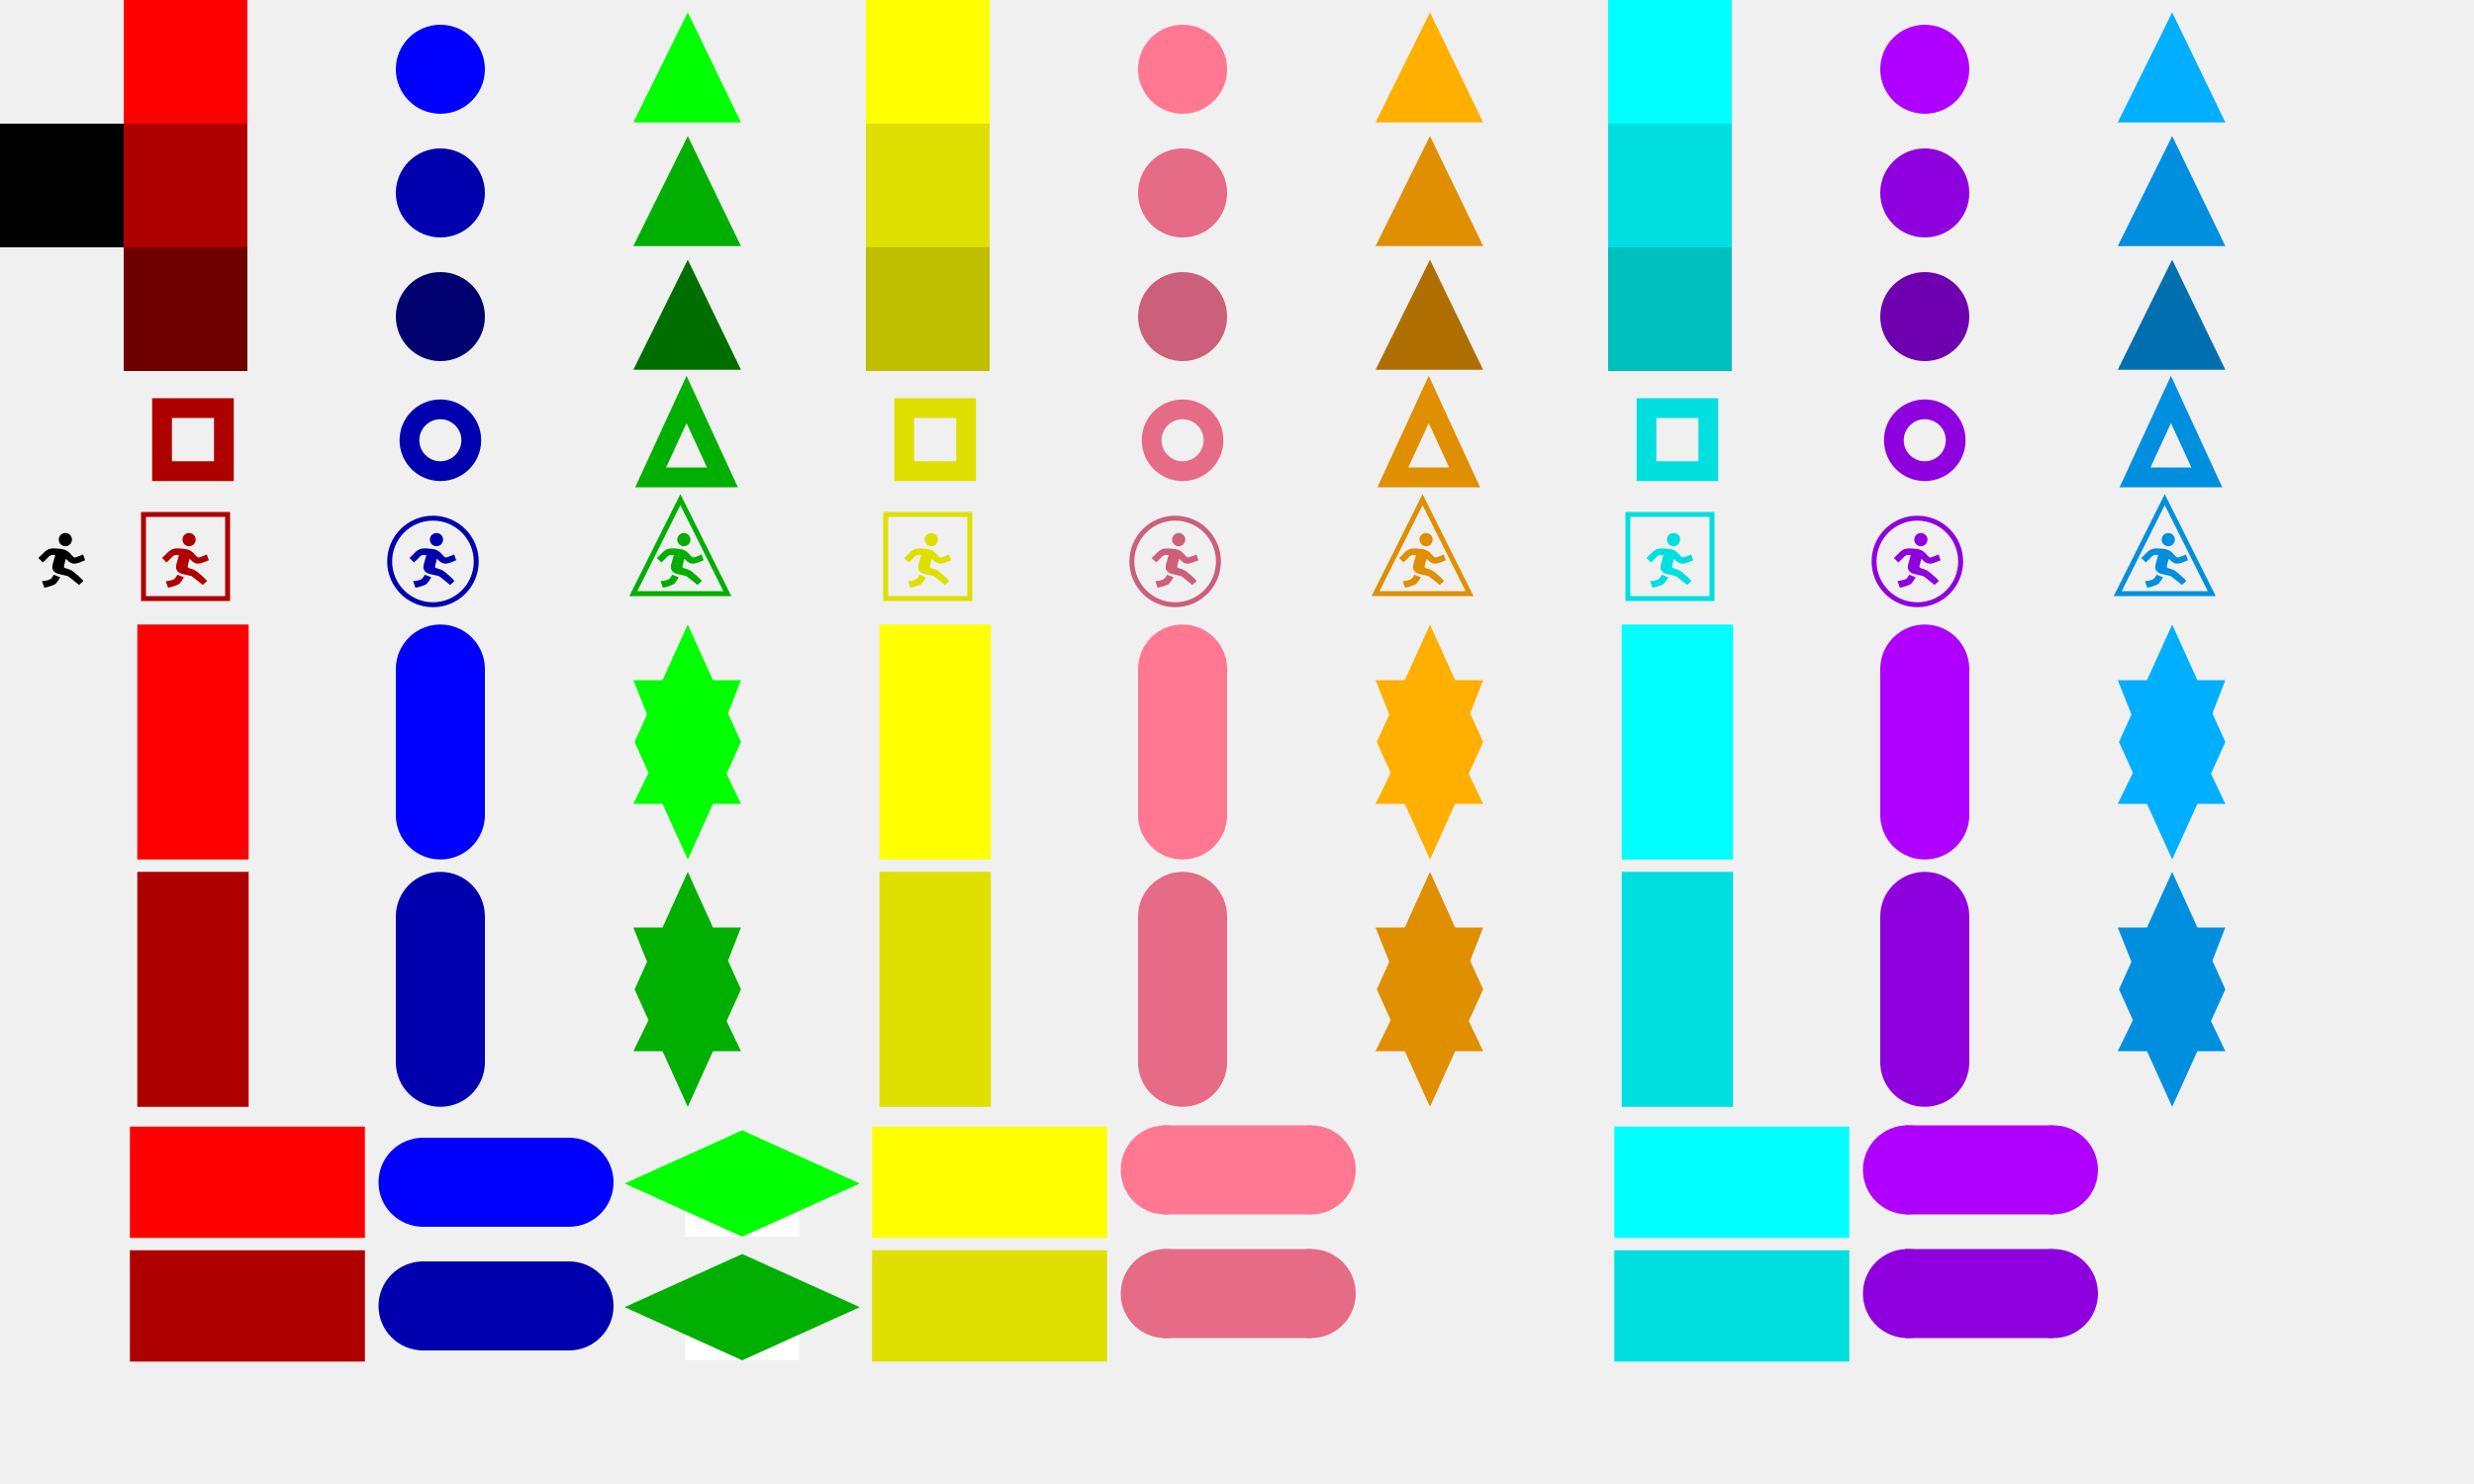
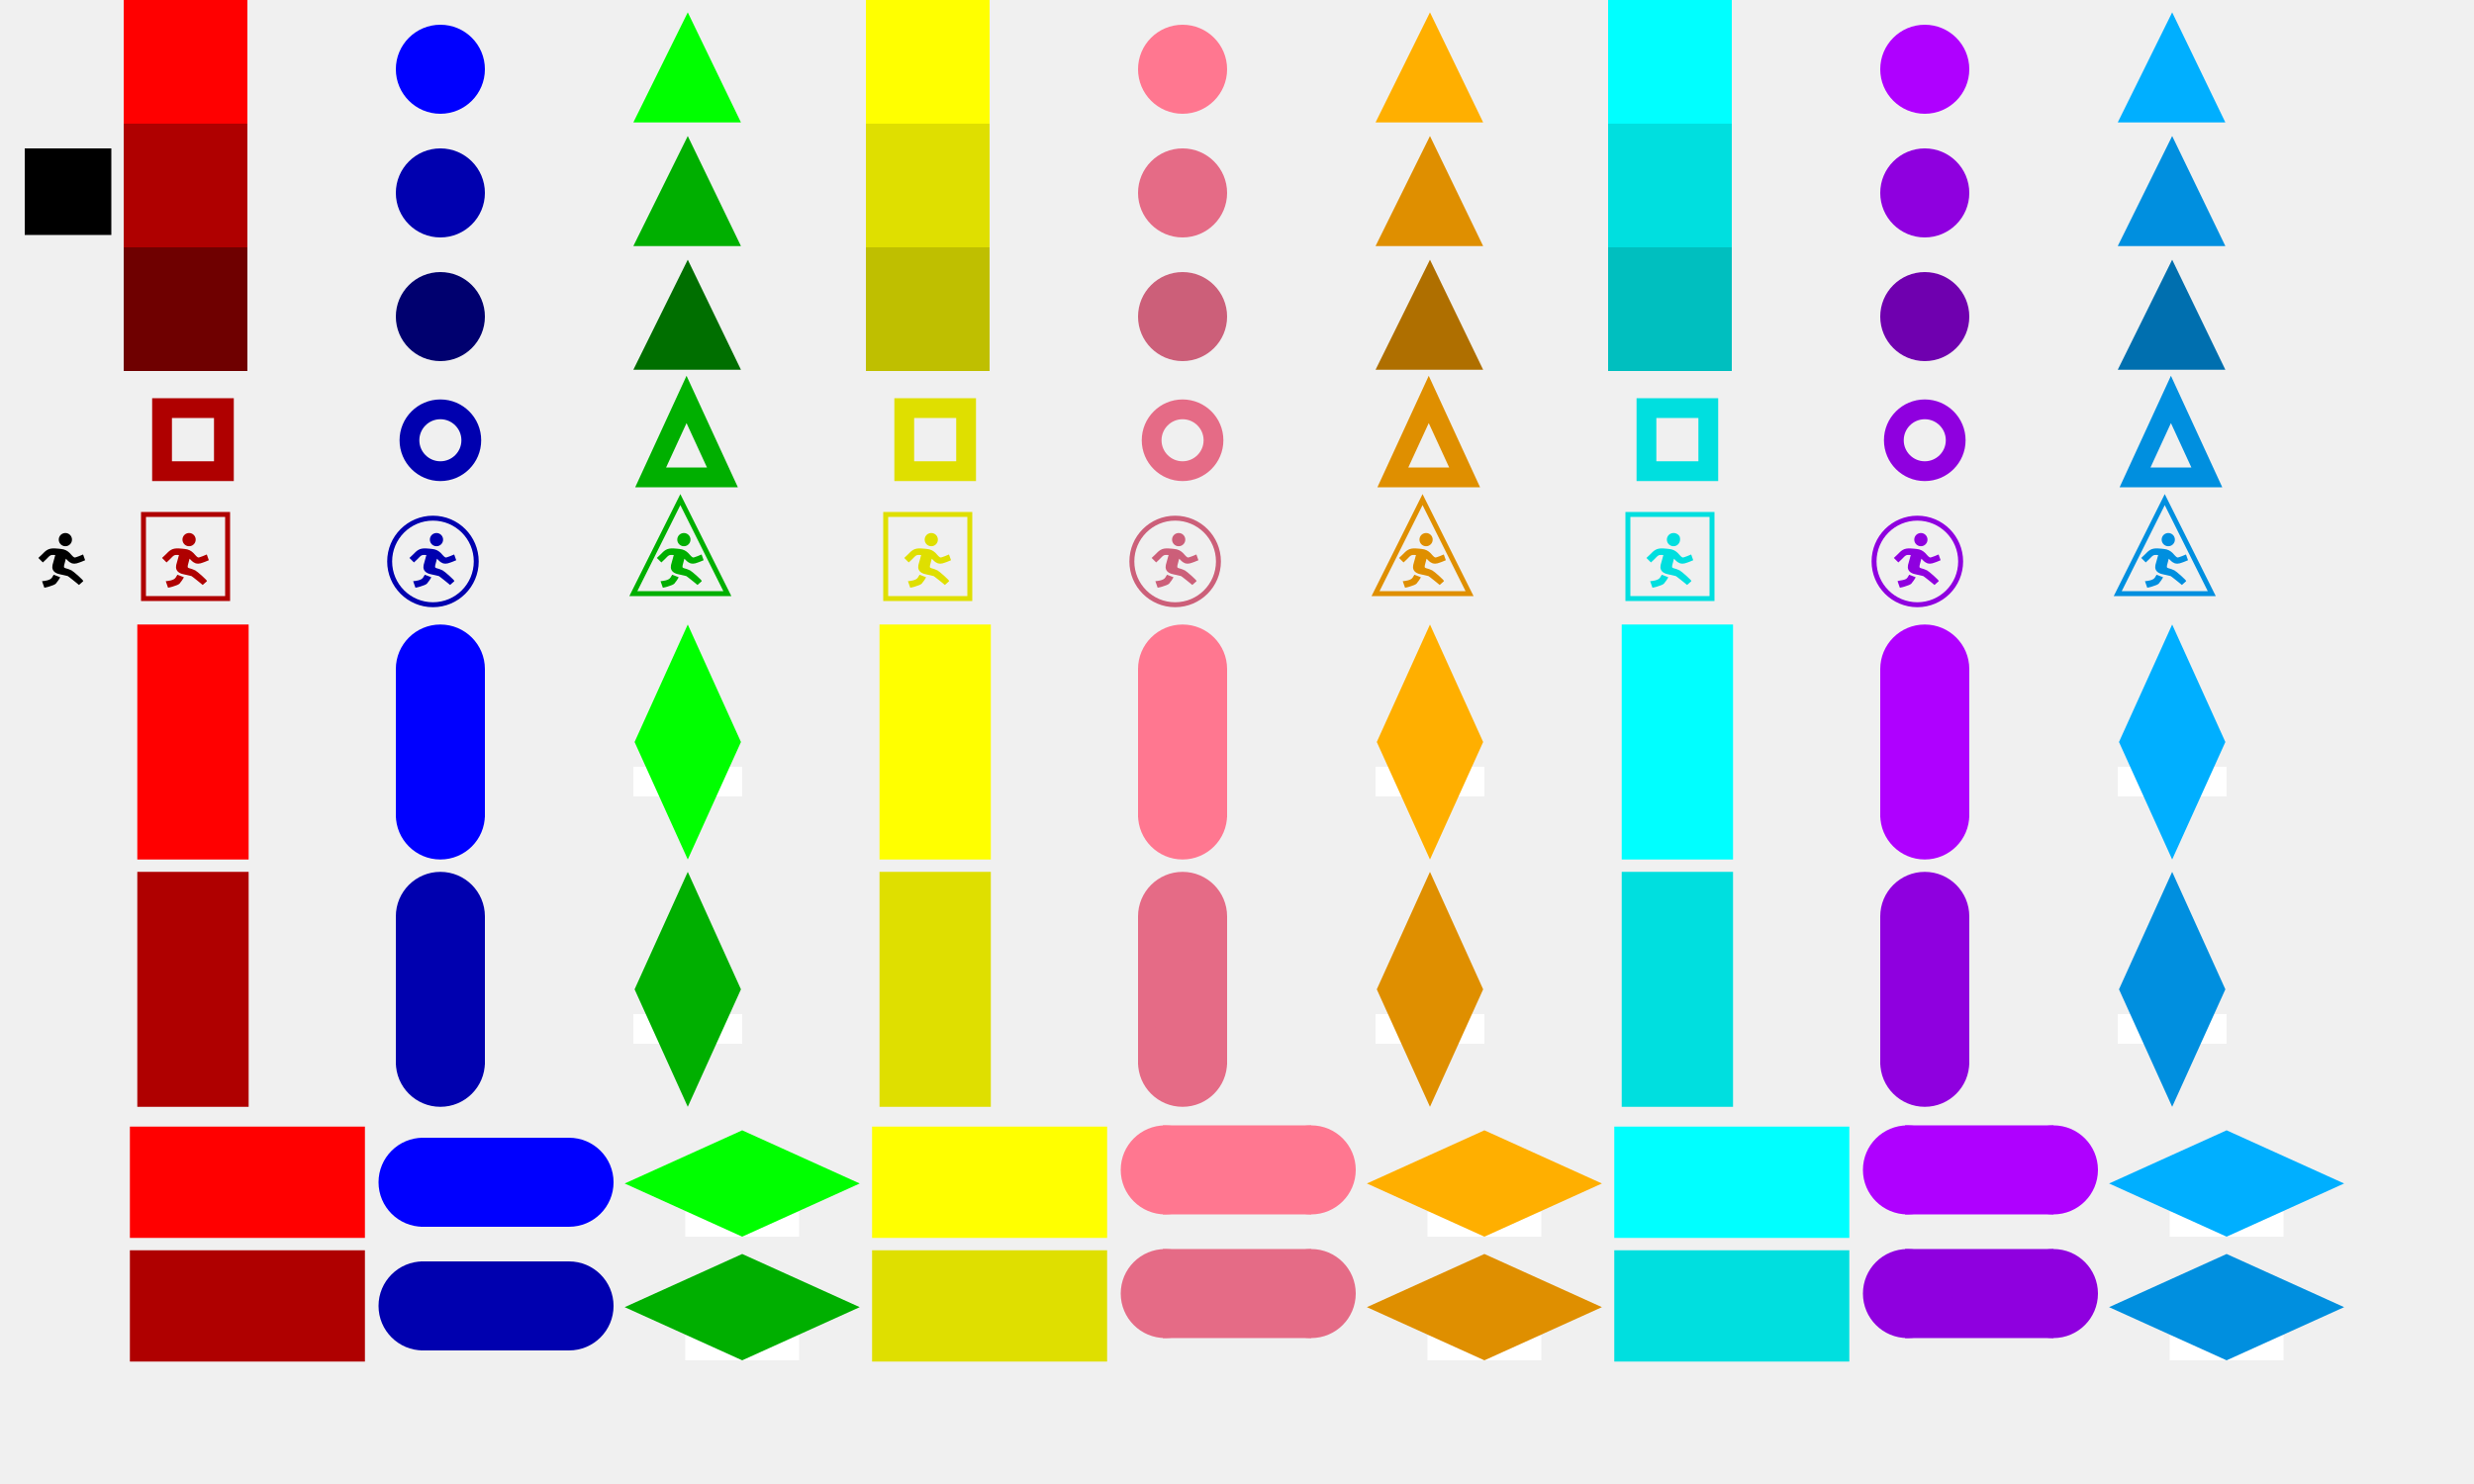
<svg xmlns="http://www.w3.org/2000/svg" viewBox="0 0 2000 1200" width="2000" height="1200">
  <view id="0" viewBox="0 0 100 100" />
  <rect x="0" y="0" width="100" height="100" fill="none" />
  <view id="1" viewBox="0 100 100 100" />
-   <rect x="0" y="100" width="100" height="100" fill="black" />
+   <rect x="0" y="100" width="100" height="100" fill="none" />
+   <rect x="20" y="120" width="70" height="70" fill="black" />
  <view id="4" viewBox="0     400         100          100" />
  <path transform="translate(31 431)" fill="#000000" d="M 2.992 38.959 C 4.709 38.801 9.497 38.39 10.998 36.076 C 11.149 35.842 12.402 33.764 12.402 33.754 L 17.572 35.723 C 17.683 36.288 14.652 40.522 14.101 40.979 C 13.399 41.562 12.726 41.882 12.013 42.152 C 9.619 43.052 7.56 43.78 4.846 44.237 Z M 13.684 17.802 L 11.473 25.808 C 10.948 28.397 11.516 30.589 13.954 32.101 C 15.224 32.89 15.581 32.85 17.035 33.271 L 23.749 34.812 C 24.149 34.902 32.126 41.36 32.875 42.005 L 36.32 38.902 C 36.821 38.452 28.372 30.996 26.899 30.265 C 19.908 26.798 19.613 30.762 22.244 20.758 C 23.58 22.061 24.592 23.515 27.126 24.509 C 30.211 25.297 31.932 24.21 34.499 23.378 L 37.815 22.007 L 36.17 17.359 L 32.854 18.731 C 32.746 18.767 32.472 18.868 31.993 19.033 C 30.805 19.321 29.754 20.077 29.002 19.714 C 26.507 18.508 25.027 13.417 18.061 12.863 C 17.014 12.78 15.066 12.517 13.547 12.474 C 7.898 12.146 5.972 14.263 2.88 17.438 C 1.458 18.814 1.436 18.799 0 20.164 L 3.654 23.8 C 5.101 22.424 5.134 22.432 6.566 21.042 C 7.866 19.8 8.755 18.518 10.091 17.971 C 10.958 17.615 12.078 17.762 13.41 17.788 C 13.504 17.795 13.594 17.798 13.684 17.802 Z M 20.203 0.263 C 23.011 -0.648 26.028 0.889 26.942 3.701 C 27.853 6.509 26.316 9.526 23.504 10.44 C 20.696 11.351 17.68 9.814 16.765 7.002 C 15.854 4.19 17.395 1.174 20.203 0.263 Z" />
  <view id="10" viewBox="100 0 100 100" />
  <rect x="100" y="0" width="100" height="100" fill="#ff0000" />
  <view id="11" viewBox="100 100 100 100" />
  <rect x="100" y="100" width="100" height="100" fill="#af0000  " />
  <view id="12" viewBox="100 200 100 100" />
  <rect x="100" y="200" width="100" height="100" fill="#6f0000" />
  <view id="13" viewBox="100     300         100          100" />
  <rect x="100" y="300" width="100" height="100" fill="none" />
  <rect x="131" y="330" width="50" height="51" fill="none" stroke="#af0000" stroke-width="16" />
  <view id="14" viewBox="100     400         100          100" />
  <rect x="100" y="400" width="100" height="100" fill="none" />
  <rect x="116" y="416" width="68" height="68" fill="none" stroke="#af0000" stroke-width="4" />
  <path transform="translate(131 431)" fill="#af0000" d="M 2.992 38.959 C 4.709 38.801 9.497 38.39 10.998 36.076 C 11.149 35.842 12.402 33.764 12.402 33.754 L 17.572 35.723 C 17.683 36.288 14.652 40.522 14.101 40.979 C 13.399 41.562 12.726 41.882 12.013 42.152 C 9.619 43.052 7.56 43.78 4.846 44.237 Z M 13.684 17.802 L 11.473 25.808 C 10.948 28.397 11.516 30.589 13.954 32.101 C 15.224 32.89 15.581 32.85 17.035 33.271 L 23.749 34.812 C 24.149 34.902 32.126 41.36 32.875 42.005 L 36.32 38.902 C 36.821 38.452 28.372 30.996 26.899 30.265 C 19.908 26.798 19.613 30.762 22.244 20.758 C 23.58 22.061 24.592 23.515 27.126 24.509 C 30.211 25.297 31.932 24.21 34.499 23.378 L 37.815 22.007 L 36.17 17.359 L 32.854 18.731 C 32.746 18.767 32.472 18.868 31.993 19.033 C 30.805 19.321 29.754 20.077 29.002 19.714 C 26.507 18.508 25.027 13.417 18.061 12.863 C 17.014 12.78 15.066 12.517 13.547 12.474 C 7.898 12.146 5.972 14.263 2.88 17.438 C 1.458 18.814 1.436 18.799 0 20.164 L 3.654 23.8 C 5.101 22.424 5.134 22.432 6.566 21.042 C 7.866 19.8 8.755 18.518 10.091 17.971 C 10.958 17.615 12.078 17.762 13.41 17.788 C 13.504 17.795 13.594 17.798 13.684 17.802 Z M 20.203 0.263 C 23.011 -0.648 26.028 0.889 26.942 3.701 C 27.853 6.509 26.316 9.526 23.504 10.44 C 20.696 11.351 17.68 9.814 16.765 7.002 C 15.854 4.19 17.395 1.174 20.203 0.263 Z" />
  <view id="15" viewBox="100 500 100 200" />
  <rect x="100" y="500" width="100" height="200" fill="none" />
  <rect x="111" y="505" width="90" height="190" fill="#ff0000" />
  <view id="16" viewBox="100 700 100 200" />
  <rect x="100" y="700" width="100" height="200" fill="none" />
  <rect x="111" y="705" width="90" height="190" fill="#af0000" />
  <view id="17" viewBox="100 900 200 100" />
  <rect x="100" y="900" width="200" height="100" fill="none" />
  <rect x="105" y="911" width="190" height="90" fill="#ff0000" />
  <view id="18" viewBox="100 1000 200 100" />
  <rect x="100" y="1000" width="200" height="100" fill="none" />
  <rect x="105" y="1011" width="190" height="90" fill="#af0000" />
  <view id="20" viewBox="300 0 100 100" />
  <rect x="300" y="0" width="100" height="100" fill="none" />
  <circle cx="356" cy="56" r="36" fill="#0000ff" />
  <view id="21" viewBox="300 100 100 100" />
  <rect x="300" y="100" width="100" height="100" fill="none" />
  <circle cx="356" cy="156" r="36" fill="#0000af" />
  <view id="22" viewBox="300 200 100 100" />
  <rect x="300" y="300" width="100" height="100" fill="none" />
  <circle cx="356" cy="256" r="36" fill="#00006f" />
  <view id="23" viewBox="300 300 100 100" />
  <rect x="300" y="300" width="100" height="100" fill="none" />
  <circle cx="356" cy="356" r="25" stroke="#0000af" stroke-width="16" fill="none" />
  <view id="24" viewBox="300     400         100          100" />
  <rect x="300" y="400" width="100" height="100" fill="none" />
  <circle cx="350" cy="454" r="35" stroke="#0000af" stroke-width="4" fill="none" />
  <path transform="translate(331 431)" fill="#0000af" d="M 2.992 38.959 C 4.709 38.801 9.497 38.39 10.998 36.076 C 11.149 35.842 12.402 33.764 12.402 33.754 L 17.572 35.723 C 17.683 36.288 14.652 40.522 14.101 40.979 C 13.399 41.562 12.726 41.882 12.013 42.152 C 9.619 43.052 7.56 43.78 4.846 44.237 Z M 13.684 17.802 L 11.473 25.808 C 10.948 28.397 11.516 30.589 13.954 32.101 C 15.224 32.89 15.581 32.85 17.035 33.271 L 23.749 34.812 C 24.149 34.902 32.126 41.36 32.875 42.005 L 36.32 38.902 C 36.821 38.452 28.372 30.996 26.899 30.265 C 19.908 26.798 19.613 30.762 22.244 20.758 C 23.58 22.061 24.592 23.515 27.126 24.509 C 30.211 25.297 31.932 24.21 34.499 23.378 L 37.815 22.007 L 36.17 17.359 L 32.854 18.731 C 32.746 18.767 32.472 18.868 31.993 19.033 C 30.805 19.321 29.754 20.077 29.002 19.714 C 26.507 18.508 25.027 13.417 18.061 12.863 C 17.014 12.78 15.066 12.517 13.547 12.474 C 7.898 12.146 5.972 14.263 2.88 17.438 C 1.458 18.814 1.436 18.799 0 20.164 L 3.654 23.8 C 5.101 22.424 5.134 22.432 6.566 21.042 C 7.866 19.8 8.755 18.518 10.091 17.971 C 10.958 17.615 12.078 17.762 13.41 17.788 C 13.504 17.795 13.594 17.798 13.684 17.802 Z M 20.203 0.263 C 23.011 -0.648 26.028 0.889 26.942 3.701 C 27.853 6.509 26.316 9.526 23.504 10.44 C 20.696 11.351 17.68 9.814 16.765 7.002 C 15.854 4.19 17.395 1.174 20.203 0.263 Z" />
  <view id="25" viewBox="300 500 100 200" />
  <rect x="300" y="500" width="100" height="200" fill="none" />
  <rect x="320" y="541" width="72" height="120" fill="#0000ff" />
  <circle cx="356" cy="541" r="36" fill="#0000ff" />
  <circle cx="356" cy="659" r="36" fill="#0000ff" />
  <view id="26" viewBox="300 700 100 200" />
  <rect x="300" y="700" width="100" height="200" fill="none" />
  <rect x="320" y="741" width="72" height="120" fill="#0000af" />
  <circle cx="356" cy="741" r="36" fill="#0000af" />
  <circle cx="356" cy="859" r="36" fill="#0000af" />
  <view id="27" viewBox="300 900 200 100" />
  <rect x="300" y="900" width="200" height="100" fill="none" />
  <rect x="340" y="920" width="120" height="72" fill="#0000ff" />
  <circle cx="342" cy="956" r="36" fill="#0000ff" />
  <circle cx="460" cy="956" r="36" fill="#0000ff" />
  <view id="28" viewBox="300 1000 200 100" />
  <rect x="300" y="1000" width="200" height="100" fill="none" />
  <rect x="340" y="1020" width="120" height="72" fill="#0000af" />
  <circle cx="342" cy="1056" r="36" fill="#0000af" />
  <circle cx="460" cy="1056" r="36" fill="#0000af" />
  <view id="30" viewBox="500 0 100 100" />
  <rect x="500" y="0" width="100" height="100" fill="none" />
  <polygon points="556,10      599,99    512,99" fill="#00ff00" />
  <view id="31" viewBox="500 100 100 100" />
  <rect x="500" y="100" width="100" height="100" fill="none" />
  <polygon points="556,110      599,199    512,199" fill="#00af00" />
  <view id="32" viewBox="500 200 100 100" />
  <rect x="500" y="200" width="100" height="100" fill="none" />
  <polygon points="556,210      599,299    512,299" fill="#006f00" />
-   <view id="33" viewBox="500     500         100          100" />
-   <rect x="500" y="500" width="100" height="100" fill="none" />
+   <view id="33" viewBox="500     300         100          100" />
+   <rect x="500" y="300" width="100" height="100" fill="none" />
  <polygon points="555,323     584,386    526,386 " stroke="#00af00" stroke-width="16" fill="none" />
  <view id="34" viewBox="500     400         100          100" />
  <rect x="500" y="400" width="100" height="100" fill="none" />
  <polygon points="550,404      588,480    512,480" stroke="#00af00" stroke-width="4" fill="none" />
  <path transform="translate(531 431)" fill="#00af00" d="M 2.992 38.959 C 4.709 38.801 9.497 38.39 10.998 36.076 C 11.149 35.842 12.402 33.764 12.402 33.754 L 17.572 35.723 C 17.683 36.288 14.652 40.522 14.101 40.979 C 13.399 41.562 12.726 41.882 12.013 42.152 C 9.619 43.052 7.56 43.78 4.846 44.237 Z M 13.684 17.802 L 11.473 25.808 C 10.948 28.397 11.516 30.589 13.954 32.101 C 15.224 32.89 15.581 32.85 17.035 33.271 L 23.749 34.812 C 24.149 34.902 32.126 41.36 32.875 42.005 L 36.32 38.902 C 36.821 38.452 28.372 30.996 26.899 30.265 C 19.908 26.798 19.613 30.762 22.244 20.758 C 23.58 22.061 24.592 23.515 27.126 24.509 C 30.211 25.297 31.932 24.21 34.499 23.378 L 37.815 22.007 L 36.17 17.359 L 32.854 18.731 C 32.746 18.767 32.472 18.868 31.993 19.033 C 30.805 19.321 29.754 20.077 29.002 19.714 C 26.507 18.508 25.027 13.417 18.061 12.863 C 17.014 12.78 15.066 12.517 13.547 12.474 C 7.898 12.146 5.972 14.263 2.88 17.438 C 1.458 18.814 1.436 18.799 0 20.164 L 3.654 23.8 C 5.101 22.424 5.134 22.432 6.566 21.042 C 7.866 19.8 8.755 18.518 10.091 17.971 C 10.958 17.615 12.078 17.762 13.41 17.788 C 13.504 17.795 13.594 17.798 13.684 17.802 Z M 20.203 0.263 C 23.011 -0.648 26.028 0.889 26.942 3.701 C 27.853 6.509 26.316 9.526 23.504 10.44 C 20.696 11.351 17.68 9.814 16.765 7.002 C 15.854 4.19 17.395 1.174 20.203 0.263 Z" />
  <view id="35" viewBox="500 500 100 200" />
  <rect x="500" y="500" width="100" height="200" fill="none" />
+   <rect x="512" y="620" width="88" height="24" fill="white" />
  <polygon points="556,505      599,600    513,600" fill="#00ff00" />
  <polygon points="556,695      599,600    513,600" fill="#00ff00" />
-   <polygon points="556,660      599,550    512,550" fill="#00ff00" />
-   <polygon points="556,560      599,650    512,650" fill="#00ff00" />
  <view id="36" viewBox="500 700 100 200" />
  <rect x="500" y="700" width="100" height="200" fill="none" />
+   <rect x="512" y="820" width="88" height="24" fill="white" />
  <polygon points="556,705      599,800    513,800" fill="#00af00" />
  <polygon points="556,895      599,800    513,800" fill="#00af00" />
-   <polygon points="556,860      599,750    512,750" fill="#00af00" />
-   <polygon points="556,760      599,850    512,850" fill="#00af00" />
  <view id="37" viewBox="500 900 200 100" />
  <rect x="500" y="900" width="200" height="100" fill="none" />
  <rect x="554" y="980" width="92" height="20" fill="white" />
  <polygon points="600,1000     600,914     695,957" fill="#00ff00" />
  <polygon points="600,1000     600,914     505,957" fill="#00ff00" />
  <view id="38" viewBox="500 1000 200 100" />
  <rect x="500" y="1000" width="200" height="100" fill="none" />
  <rect x="554" y="1080" width="92" height="20" fill="white" />
  <polygon points="600,1100     600,1014     695,1057" fill="#00af00" />
  <polygon points="600,1100     600,1014     505,1057" fill="#00af00" />
  <view id="40" viewBox="700 0 100 100" />
  <rect x="700" y="0" width="100" height="100" fill="#ffff00" />
  <view id="41" viewBox="700 100 100 100" />
  <rect x="700" y="100" width="100" height="100" fill="#dfdf00" />
  <view id="42" viewBox="700 200 100 100" />
  <rect x="700" y="200" width="100" height="100" fill="#bfbf00" />
  <view id="43" viewBox="700     300         100          100" />
  <rect x="700" y="300" width="100" height="100" fill="none" />
  <rect x="731" y="330" width="50" height="51" fill="none" stroke="#dfdf00" stroke-width="16" />
-   <view id="44" viewBox="700     700         100          100" />
-   <rect x="700" y="700" width="100" height="100" fill="none" />
+   <view id="44" viewBox="700     400         100          100" />
+   <rect x="700" y="400" width="100" height="100" fill="none" />
  <rect x="716" y="416" width="68" height="68" fill="none" stroke="#dfdf00" stroke-width="4" />
  <path transform="translate(731 431)" fill="#dfdf00" d="M 2.992 38.959 C 4.709 38.801 9.497 38.39 10.998 36.076 C 11.149 35.842 12.402 33.764 12.402 33.754 L 17.572 35.723 C 17.683 36.288 14.652 40.522 14.101 40.979 C 13.399 41.562 12.726 41.882 12.013 42.152 C 9.619 43.052 7.56 43.78 4.846 44.237 Z M 13.684 17.802 L 11.473 25.808 C 10.948 28.397 11.516 30.589 13.954 32.101 C 15.224 32.89 15.581 32.85 17.035 33.271 L 23.749 34.812 C 24.149 34.902 32.126 41.36 32.875 42.005 L 36.32 38.902 C 36.821 38.452 28.372 30.996 26.899 30.265 C 19.908 26.798 19.613 30.762 22.244 20.758 C 23.58 22.061 24.592 23.515 27.126 24.509 C 30.211 25.297 31.932 24.21 34.499 23.378 L 37.815 22.007 L 36.17 17.359 L 32.854 18.731 C 32.746 18.767 32.472 18.868 31.993 19.033 C 30.805 19.321 29.754 20.077 29.002 19.714 C 26.507 18.508 25.027 13.417 18.061 12.863 C 17.014 12.78 15.066 12.517 13.547 12.474 C 7.898 12.146 5.972 14.263 2.88 17.438 C 1.458 18.814 1.436 18.799 0 20.164 L 3.654 23.8 C 5.101 22.424 5.134 22.432 6.566 21.042 C 7.866 19.8 8.755 18.518 10.091 17.971 C 10.958 17.615 12.078 17.762 13.41 17.788 C 13.504 17.795 13.594 17.798 13.684 17.802 Z M 20.203 0.263 C 23.011 -0.648 26.028 0.889 26.942 3.701 C 27.853 6.509 26.316 9.526 23.504 10.44 C 20.696 11.351 17.68 9.814 16.765 7.002 C 15.854 4.19 17.395 1.174 20.203 0.263 Z" />
  <view id="45" viewBox="700 500 100 200" />
  <rect x="700" y="500" width="100" height="200" fill="none" />
  <rect x="711" y="505" width="90" height="190" fill="#ffff00" />
  <view id="46" viewBox="700 700 100 200" />
  <rect x="700" y="700" width="100" height="200" fill="none" />
  <rect x="711" y="705" width="90" height="190" fill="#dfdf00" />
  <view id="47" viewBox="700 900 200 100" />
  <rect x="700" y="900" width="200" height="100" fill="none" />
  <rect x="705" y="911" width="190" height="90" fill="#ffff00" />
  <view id="48" viewBox="700 1000 200 100" />
  <rect x="700" y="1000" width="200" height="100" fill="none" />
  <rect x="705" y="1011" width="190" height="90" fill="#dfdf00" />
  <view id="50" viewBox="900 0 100 100" />
  <rect x="900" y="0" width="100" height="100" fill="none" />
  <circle cx="956" cy="56" r="36" fill="#FF7790" />
  <view id="51" viewBox="900 100 100 100" />
  <rect x="900" y="100" width="100" height="100" fill="none" />
  <circle cx="956" cy="156" r="36" fill="#E56B86" />
  <view id="52" viewBox="900 200 100 100" />
  <rect x="900" y="200" width="100" height="100" fill="none" />
  <circle cx="956" cy="256" r="36" fill="#CC5F79" />
  <view id="53" viewBox="900 300 100 100" />
  <rect x="900" y="300" width="100" height="100" fill="none" />
  <circle cx="956" cy="356" r="25" stroke="#E56B86" stroke-width="16" fill="none" />
  <view id="54" viewBox="900     400         100          100" />
  <rect x="900" y="400" width="100" height="100" fill="none" />
  <circle cx="950" cy="454" r="35" stroke="#CC5F79" stroke-width="4" fill="none" />
  <path transform="translate(931 431)" fill="#CC5F79" d="M 2.992 38.959 C 4.709 38.801 9.497 38.39 10.998 36.076 C 11.149 35.842 12.402 33.764 12.402 33.754 L 17.572 35.723 C 17.683 36.288 14.652 40.522 14.101 40.979 C 13.399 41.562 12.726 41.882 12.013 42.152 C 9.619 43.052 7.56 43.78 4.846 44.237 Z M 13.684 17.802 L 11.473 25.808 C 10.948 28.397 11.516 30.589 13.954 32.101 C 15.224 32.89 15.581 32.85 17.035 33.271 L 23.749 34.812 C 24.149 34.902 32.126 41.36 32.875 42.005 L 36.32 38.902 C 36.821 38.452 28.372 30.996 26.899 30.265 C 19.908 26.798 19.613 30.762 22.244 20.758 C 23.58 22.061 24.592 23.515 27.126 24.509 C 30.211 25.297 31.932 24.21 34.499 23.378 L 37.815 22.007 L 36.17 17.359 L 32.854 18.731 C 32.746 18.767 32.472 18.868 31.993 19.033 C 30.805 19.321 29.754 20.077 29.002 19.714 C 26.507 18.508 25.027 13.417 18.061 12.863 C 17.014 12.78 15.066 12.517 13.547 12.474 C 7.898 12.146 5.972 14.263 2.88 17.438 C 1.458 18.814 1.436 18.799 0 20.164 L 3.654 23.8 C 5.101 22.424 5.134 22.432 6.566 21.042 C 7.866 19.8 8.755 18.518 10.091 17.971 C 10.958 17.615 12.078 17.762 13.41 17.788 C 13.504 17.795 13.594 17.798 13.684 17.802 Z M 20.203 0.263 C 23.011 -0.648 26.028 0.889 26.942 3.701 C 27.853 6.509 26.316 9.526 23.504 10.44 C 20.696 11.351 17.68 9.814 16.765 7.002 C 15.854 4.19 17.395 1.174 20.203 0.263 Z" />
  <view id="55" viewBox="900 900 100 200" />
  <rect x="900" y="900" width="100" height="200" fill="none" />
  <rect x="920" y="541" width="72" height="120" fill="#FF7790" />
  <circle cx="956" cy="541" r="36" fill="#FF7790" />
  <circle cx="956" cy="659" r="36" fill="#FF7790" />
  <view id="56" viewBox="900 700 100 200" />
  <rect x="900" y="700" width="100" height="200" fill="none" />
  <rect x="920" y="741" width="72" height="120" fill="#E56B86" />
  <circle cx="956" cy="741" r="36" fill="#E56B86" />
  <circle cx="956" cy="859" r="36" fill="#E56B86" />
  <view id="57" viewBox="900 900 200 100" />
  <rect x="900" y="900" width="200" height="100" fill="none" />
  <rect x="940" y="910" width="120" height="72" fill="#FF7790" />
  <circle cx="942" cy="946" r="36" fill="#FF7790" />
  <circle cx="1060" cy="946" r="36" fill="#FF7790" />
  <view id="58" viewBox="900 1000 200 100" />
  <rect x="900" y="1000" width="200" height="100" fill="none" />
  <rect x="940" y="1010" width="120" height="72" fill="#E56B86" />
  <circle cx="942" cy="1046" r="36" fill="#E56B86" />
  <circle cx="1060" cy="1046" r="36" fill="#E56B86" />
  <view id="60" viewBox="1100 0 100 100" />
  <rect x="1100" y="0" width="100" height="100" fill="none" />
  <polygon points="1156,10      1199,99    1112,99" fill="#ffaf00" />
  <view id="61" viewBox="1100 100 100 100" />
  <rect x="1100" y="100" width="100" height="100" fill="none" />
  <polygon points="1156,110      1199,199    1112,199" fill="#df8f00" />
  <iew id="62" viewBox="1100 200 100 100" />
  <rect x="1100" y="200" width="100" height="100" fill="none" />
  <polygon points="1156,210      1199,299    1112,299" fill="#af6f00" />
  <view id="63" viewBox="1100     300         100          100" />
  <rect x="1100" y="300" width="100" height="100" fill="none" />
  <polygon points="1155,323     1184,386    1126,386 " stroke="#df8f00" stroke-width="16" fill="none" />
  <view id="64" viewBox="1100     400         100          100" />
  <rect x="1100" y="400" width="100" height="100" fill="none" />
  <polygon points="1150,404      1188,480    1112,480" stroke="#df8f00" stroke-width="4" fill="none" />
  <path transform="translate(1131 431)" fill="#df8f00" d="M 2.992 38.959 C 4.709 38.801 9.497 38.39 10.998 36.076 C 11.149 35.842 12.402 33.764 12.402 33.754 L 17.572 35.723 C 17.683 36.288 14.652 40.522 14.101 40.979 C 13.399 41.562 12.726 41.882 12.013 42.152 C 9.619 43.052 7.56 43.78 4.846 44.237 Z M 13.684 17.802 L 11.473 25.808 C 10.948 28.397 11.516 30.589 13.954 32.101 C 15.224 32.89 15.581 32.85 17.035 33.271 L 23.749 34.812 C 24.149 34.902 32.126 41.36 32.875 42.005 L 36.32 38.902 C 36.821 38.452 28.372 30.996 26.899 30.265 C 19.908 26.798 19.613 30.762 22.244 20.758 C 23.58 22.061 24.592 23.515 27.126 24.509 C 30.211 25.297 31.932 24.21 34.499 23.378 L 37.815 22.007 L 36.17 17.359 L 32.854 18.731 C 32.746 18.767 32.472 18.868 31.993 19.033 C 30.805 19.321 29.754 20.077 29.002 19.714 C 26.507 18.508 25.027 13.417 18.061 12.863 C 17.014 12.78 15.066 12.517 13.547 12.474 C 7.898 12.146 5.972 14.263 2.88 17.438 C 1.458 18.814 1.436 18.799 0 20.164 L 3.654 23.8 C 5.101 22.424 5.134 22.432 6.566 21.042 C 7.866 19.8 8.755 18.518 10.091 17.971 C 10.958 17.615 12.078 17.762 13.41 17.788 C 13.504 17.795 13.594 17.798 13.684 17.802 Z M 20.203 0.263 C 23.011 -0.648 26.028 0.889 26.942 3.701 C 27.853 6.509 26.316 9.526 23.504 10.44 C 20.696 11.351 17.68 9.814 16.765 7.002 C 15.854 4.19 17.395 1.174 20.203 0.263 Z" />
  <view id="65" viewBox="1100 500 100 200" />
  <rect x="1100" y="500" width="100" height="200" fill="none" />
+   <rect x="1112" y="620" width="88" height="24" fill="white" />
  <polygon points="1156,505      1199,600    1113,600" fill="#ffaf00" />
  <polygon points="1156,695      1199,600    1113,600" fill="#ffaf00" />
-   <polygon points="1156,660      1199,550   1112,550" fill="#ffaf00" />
-   <polygon points="1156,560      1199,650    1112,650" fill="#ffaf00" />
  <view id="66" viewBox="1100 700 100 200" />
  <rect x="1100" y="700" width="100" height="200" fill="none" />
-   <polygon points="1156,705     1199,800    1113,800" fill="#df8f00" />
+   <rect x="1112" y="820" width="88" height="24" fill="white" />
+   <polygon points="1156,705      1199,800    1113,800" fill="#df8f00" />
  <polygon points="1156,895      1199,800    1113,800" fill="#df8f00" />
-   <polygon points="1156,860      1199,750    1112,750" fill="#df8f00" />
-   <polygon points="1156,760      1199,850    1112,850" fill="#df8f00" />
+   <view id="67" viewBox="1100 900 200 100" />
+   <rect x="1100" y="900" width="200" height="100" fill="none" />
+   <rect x="1154" y="980" width="92" height="20" fill="white" />
+   <polygon points="1200,1000     1200,914     1295,957" fill="#ffaf00" />
+   <polygon points="1200,1000     1200,914     1105,957" fill="#ffaf00" />
+   <view id="68" viewBox="1100 1000 200 100" />
+   <rect x="1100" y="1000" width="200" height="100" fill="none" />
+   <rect x="1154" y="1080" width="92" height="20" fill="white" />
+   <polygon points="1200,1100     1200,1014     1295,1057" fill="#df8f00" />
+   <polygon points="1200,1100     1200,1014     1105,1057" fill="#df8f00" />
  <view id="70" viewBox="1300 0 100 100" />
  <rect x="1300" y="0" width="100" height="100" fill="#00ffff" />
  <view id="71" viewBox="1300 100 100 100" />
  <rect x="1300" y="100" width="100" height="100" fill="#00dfdf" />
  <view id="72" viewBox="1300 200 100 100" />
  <rect x="1300" y="200" width="100" height="100" fill="#00bfbf" />
  <view id="73" viewBox="1300     300         100          100" />
  <rect x="1300" y="300" width="100" height="100" fill="none" />
  <rect x="1331" y="330" width="50" height="51" fill="none" stroke="#00dfdf" stroke-width="16" />
  <view id="74" viewBox="1300     400         100          100" />
  <rect x="1300" y="400" width="100" height="100" fill="none" />
  <rect x="1316" y="416" width="68" height="68" fill="none" stroke="#00dfdf" stroke-width="4" />
  <path transform="translate(1331 431)" fill="#00dfdf" d="M 2.992 38.959 C 4.709 38.801 9.497 38.39 10.998 36.076 C 11.149 35.842 12.402 33.764 12.402 33.754 L 17.572 35.723 C 17.683 36.288 14.652 40.522 14.101 40.979 C 13.399 41.562 12.726 41.882 12.013 42.152 C 9.619 43.052 7.56 43.78 4.846 44.237 Z M 13.684 17.802 L 11.473 25.808 C 10.948 28.397 11.516 30.589 13.954 32.101 C 15.224 32.89 15.581 32.85 17.035 33.271 L 23.749 34.812 C 24.149 34.902 32.126 41.36 32.875 42.005 L 36.32 38.902 C 36.821 38.452 28.372 30.996 26.899 30.265 C 19.908 26.798 19.613 30.762 22.244 20.758 C 23.58 22.061 24.592 23.515 27.126 24.509 C 30.211 25.297 31.932 24.21 34.499 23.378 L 37.815 22.007 L 36.17 17.359 L 32.854 18.731 C 32.746 18.767 32.472 18.868 31.993 19.033 C 30.805 19.321 29.754 20.077 29.002 19.714 C 26.507 18.508 25.027 13.417 18.061 12.863 C 17.014 12.78 15.066 12.517 13.547 12.474 C 7.898 12.146 5.972 14.263 2.88 17.438 C 1.458 18.814 1.436 18.799 0 20.164 L 3.654 23.8 C 5.101 22.424 5.134 22.432 6.566 21.042 C 7.866 19.8 8.755 18.518 10.091 17.971 C 10.958 17.615 12.078 17.762 13.41 17.788 C 13.504 17.795 13.594 17.798 13.684 17.802 Z M 20.203 0.263 C 23.011 -0.648 26.028 0.889 26.942 3.13 C 27.853 6.509 26.316 9.526 23.504 10.44 C 20.696 11.351 17.68 9.814 16.765 7.002 C 15.854 4.19 17.395 1.174 20.203 0.263 Z" />
  <view id="75" viewBox="1300 500 100 200" />
  <rect x="1300" y="500" width="100" height="200" fill="none" />
  <rect x="1311" y="505" width="90" height="190" fill="#00ffff" />
  <view id="76" viewBox="1300 1300 100 200" />
  <rect x="1300" y="1300" width="100" height="200" fill="none" />
  <rect x="1311" y="705" width="90" height="190" fill="#00dfdf" />
  <view id="77" viewBox="1300 900 200 100" />
  <rect x="1300" y="900" width="200" height="100" fill="none" />
  <rect x="1305" y="911" width="190" height="90" fill="#00ffff" />
  <view id="78" viewBox="1300 1000 200 100" />
  <rect x="1300" y="1000" width="200" height="100" fill="none" />
  <rect x="1305" y="1011" width="190" height="90" fill="#00dfdf" />
  <view id="80" viewBox="1500 0 100 100" />
  <rect x="1500" y="0" width="100" height="100" fill="none" />
  <circle cx="1556" cy="56" r="36" fill="#af00ff" />
  <view id="81" viewBox="1500 100 100 100" />
  <rect x="1500" y="100" width="100" height="100" fill="none" />
  <circle cx="1556" cy="156" r="36" fill="#8f00df" />
  <view id="82" viewBox="1500 200 100 100" />
  <rect x="1500" y="200" width="100" height="100" fill="none" />
  <circle cx="1556" cy="256" r="36" fill="#6f00af" />
  <view id="83" viewBox="1500 300 100 100" />
  <rect x="1500" y="300" width="100" height="100" fill="none" />
  <circle cx="1556" cy="356" r="25" stroke="#8f00df" stroke-width="16" fill="none" />
  <view id="84" viewBox="1500     400         100          100" />
  <rect x="1500" y="400" width="100" height="100" fill="none" />
  <circle cx="1550" cy="454" r="35" stroke="#8f00df" stroke-width="4" fill="none" />
  <path transform="translate(1531 431)" fill="#8f00df" d="M 2.992 38.959 C 4.709 38.15 9.497 38.39 10.998 36.076 C 11.149 35.842 12.402 33.764 12.402 33.754 L 17.572 35.723 C 17.683 36.288 14.652 40.522 14.101 40.979 C 13.399 41.562 12.726 41.882 12.013 42.152 C 9.619 43.052 7.56 43.78 4.846 44.237 Z M 13.684 17.802 L 11.473 25.808 C 10.948 28.397 11.516 30.589 13.954 32.101 C 15.224 32.89 15.581 32.85 17.035 33.271 L 23.749 34.812 C 24.149 34.902 32.126 41.36 32.875 42.005 L 36.32 38.902 C 36.821 38.452 28.372 30.996 26.899 30.265 C 19.908 26.798 19.613 30.762 22.244 20.758 C 23.58 22.061 24.592 23.515 27.126 24.509 C 30.211 25.297 31.932 24.21 34.499 23.378 L 37.815 22.007 L 36.17 17.359 L 32.854 18.731 C 32.746 18.767 32.472 18.868 31.993 19.033 C 30.805 19.321 29.754 20.077 29.002 19.714 C 26.507 18.508 25.027 13.417 18.061 12.863 C 17.014 12.78 15.066 12.517 13.547 12.474 C 7.898 12.146 5.972 14.263 2.88 17.438 C 1.458 18.814 1.436 18.799 0 20.164 L 3.654 23.8 C 5.101 22.424 5.134 22.432 6.566 21.042 C 7.866 19.8 8.755 18.518 10.091 17.971 C 10.958 17.615 12.078 17.762 13.41 17.788 C 13.504 17.795 13.594 17.798 13.684 17.802 Z M 20.203 0.263 C 23.011 -0.648 26.028 0.889 26.942 3.701 C 27.853 6.509 26.316 9.526 23.504 10.44 C 20.696 11.351 17.68 9.814 16.765 7.002 C 15.854 4.19 17.395 1.174 20.203 0.263 Z" />
  <view id="85" viewBox="1500 500 100 200" />
  <rect x="1500" y="500" width="100" height="200" fill="none" />
  <rect x="1520" y="541" width="72" height="120" fill="#af00ff" />
  <circle cx="1556" cy="541" r="36" fill="#af00ff" />
  <circle cx="1556" cy="659" r="36" fill="#af00ff" />
  <view id="86" viewBox="1500 700 100 200" />
  <rect x="1500" y="700" width="100" height="200" fill="none" />
  <rect x="1520" y="741" width="72" height="120" fill="#8f00df" />
  <circle cx="1556" cy="741" r="36" fill="#8f00df" />
  <circle cx="1556" cy="859" r="36" fill="#8f00df" />
  <view id="87" viewBox="1500 900 200 100" />
  <rect x="1500" y="900" width="200" height="100" fill="none" />
  <rect x="1540" y="910" width="120" height="72" fill="#af00ff" />
  <circle cx="1542" cy="946" r="36" fill="#af00ff" />
  <circle cx="1660" cy="946" r="36" fill="#af00ff" />
  <view id="88" viewBox="1500 1000 200 100" />
  <rect x="1500" y="1000" width="200" height="100" fill="none" />
  <rect x="1540" y="1010" width="120" height="72" fill="#8f00df" />
  <circle cx="1542" cy="1046" r="36" fill="#8f00df" />
  <circle cx="1660" cy="1046" r="36" fill="#8f00df" />
  <view id="90" viewBox="1700 0 100 100" />
  <rect x="1700" y="0" width="100" height="100" fill="none" />
  <polygon points="1756,10      1799,99    1712,99" fill="#00afff" />
  <view id="91" viewBox="1700 100 100 100" />
  <rect x="1700" y="100" width="100" height="100" fill="none" />
  <polygon points="1756,110      1799,199    1712,199" fill="#008fdf" />
  <view id="92" viewBox="1700 200 100 100" />
  <rect x="1700" y="200" width="100" height="100" fill="none" />
  <polygon points="1756,210      1799,299    1712,299" fill="#006faf" />
-   <view id="933" viewBox="1700     300         100          100" />
+   <view id="93" viewBox="1700     300         100          100" />
  <rect x="1700" y="300" width="100" height="100" fill="none" />
  <polygon points="1755,323     1784,386    1726,386 " stroke="#008fdf" stroke-width="16" fill="none" />
  <view id="94" viewBox="1700     400         100          100" />
  <rect x="1700" y="400" width="100" height="100" fill="none" />
  <polygon points="1750,404      1788,480    1712,480" stroke="#008fdf" stroke-width="4" fill="none" />
  <path transform="translate(1731 431)" fill="#008fdf" d="M 2.992 38.959 C 4.709 38.801 9.497 38.39 10.998 36.076 C 11.149 35.842 12.402 33.764 12.402 33.754 L 17.572 35.723 C 17.683 36.288 14.652 40.522 14.101 40.979 C 13.399 41.562 12.726 41.882 12.013 42.152 C 9.619 43.052 7.56 43.78 4.846 44.237 Z M 13.684 17.802 L 11.473 25.808 C 10.948 28.397 11.516 30.589 13.954 32.101 C 15.224 32.89 15.581 32.85 17.035 33.271 L 23.749 34.812 C 24.149 34.902 32.126 41.36 32.875 42.005 L 36.32 38.902 C 36.821 38.452 28.372 30.996 26.899 30.265 C 19.908 26.798 19.613 30.762 22.244 20.758 C 23.58 22.061 24.592 23.515 27.126 24.509 C 30.211 25.297 31.932 24.21 34.499 23.378 L 37.815 22.007 L 36.17 17.359 L 32.854 18.731 C 32.746 18.767 32.472 18.868 31.993 19.033 C 30.805 19.321 29.754 20.077 29.002 19.714 C 26.507 18.508 25.027 13.417 18.061 12.863 C 17.014 12.78 15.066 12.517 13.547 12.474 C 7.898 12.146 5.972 14.263 2.88 17.438 C 1.458 18.814 1.436 18.799 0 20.164 L 3.654 23.8 C 5.101 22.424 5.134 22.432 6.566 21.042 C 7.866 19.8 8.755 18.518 10.091 17.971 C 10.958 17.615 12.078 17.762 13.41 17.788 C 13.504 17.795 13.594 17.798 13.684 17.802 Z M 20.203 0.263 C 23.011 -0.648 26.028 0.889 26.942 3.701 C 27.853 6.509 26.316 9.526 23.504 10.44 C 20.696 11.351 17.68 9.814 16.765 7.002 C 15.854 4.19 17.395 1.174 20.203 0.263 Z" />
  <view id="95" viewBox="1700 500 100 200" />
  <rect x="1700" y="500" width="100" height="200" fill="none" />
+   <rect x="1712" y="620" width="88" height="24" fill="white" />
  <polygon points="1756,505      1799,600    1713,600" fill="#00afff" />
  <polygon points="1756,695      1799,600    1713,600" fill="#00afff" />
-   <polygon points="1756,660      1799,550    1712,550" fill="#00afff" />
-   <polygon points="1756,560      1799,650    1712,650" fill="#00afff" />
  <view id="96" viewBox="1700 700 100 200" />
  <rect x="1700" y="700" width="100" height="200" fill="none" />
+   <rect x="1712" y="820" width="88" height="24" fill="white" />
  <polygon points="1756,705      1799,800    1713,800" fill="#008fdf" />
  <polygon points="1756,895      1799,800    1713,800" fill="#008fdf" />
-   <polygon points="1756,860      1799,750    1712,750" fill="#008fdf" />
-   <polygon points="1756,760      1799,850    1712,850" fill="#008fdf" />
+   <view id="97" viewBox="1700 900 200 100" />
+   <rect x="1700" y="900" width="200" height="100" fill="none" />
+   <rect x="1754" y="980" width="92" height="20" fill="white" />
+   <polygon points="1800,1000     1800,914     1895,957" fill="#00afff" />
+   <polygon points="1800,1000     1800,914     1705,957" fill="#00afff" />
+   <view id="98" viewBox="1700 1000 200 100" />
+   <rect x="1700" y="1000" width="200" height="100" fill="none" />
+   <rect x="1754" y="1080" width="92" height="20" fill="white" />
+   <polygon points="1800,1100     1800,1014     1895,1057" fill="#008fdf" />
+   <polygon points="1800,1100     1800,1014     1705,1057" fill="#008fdf" />
</svg>
